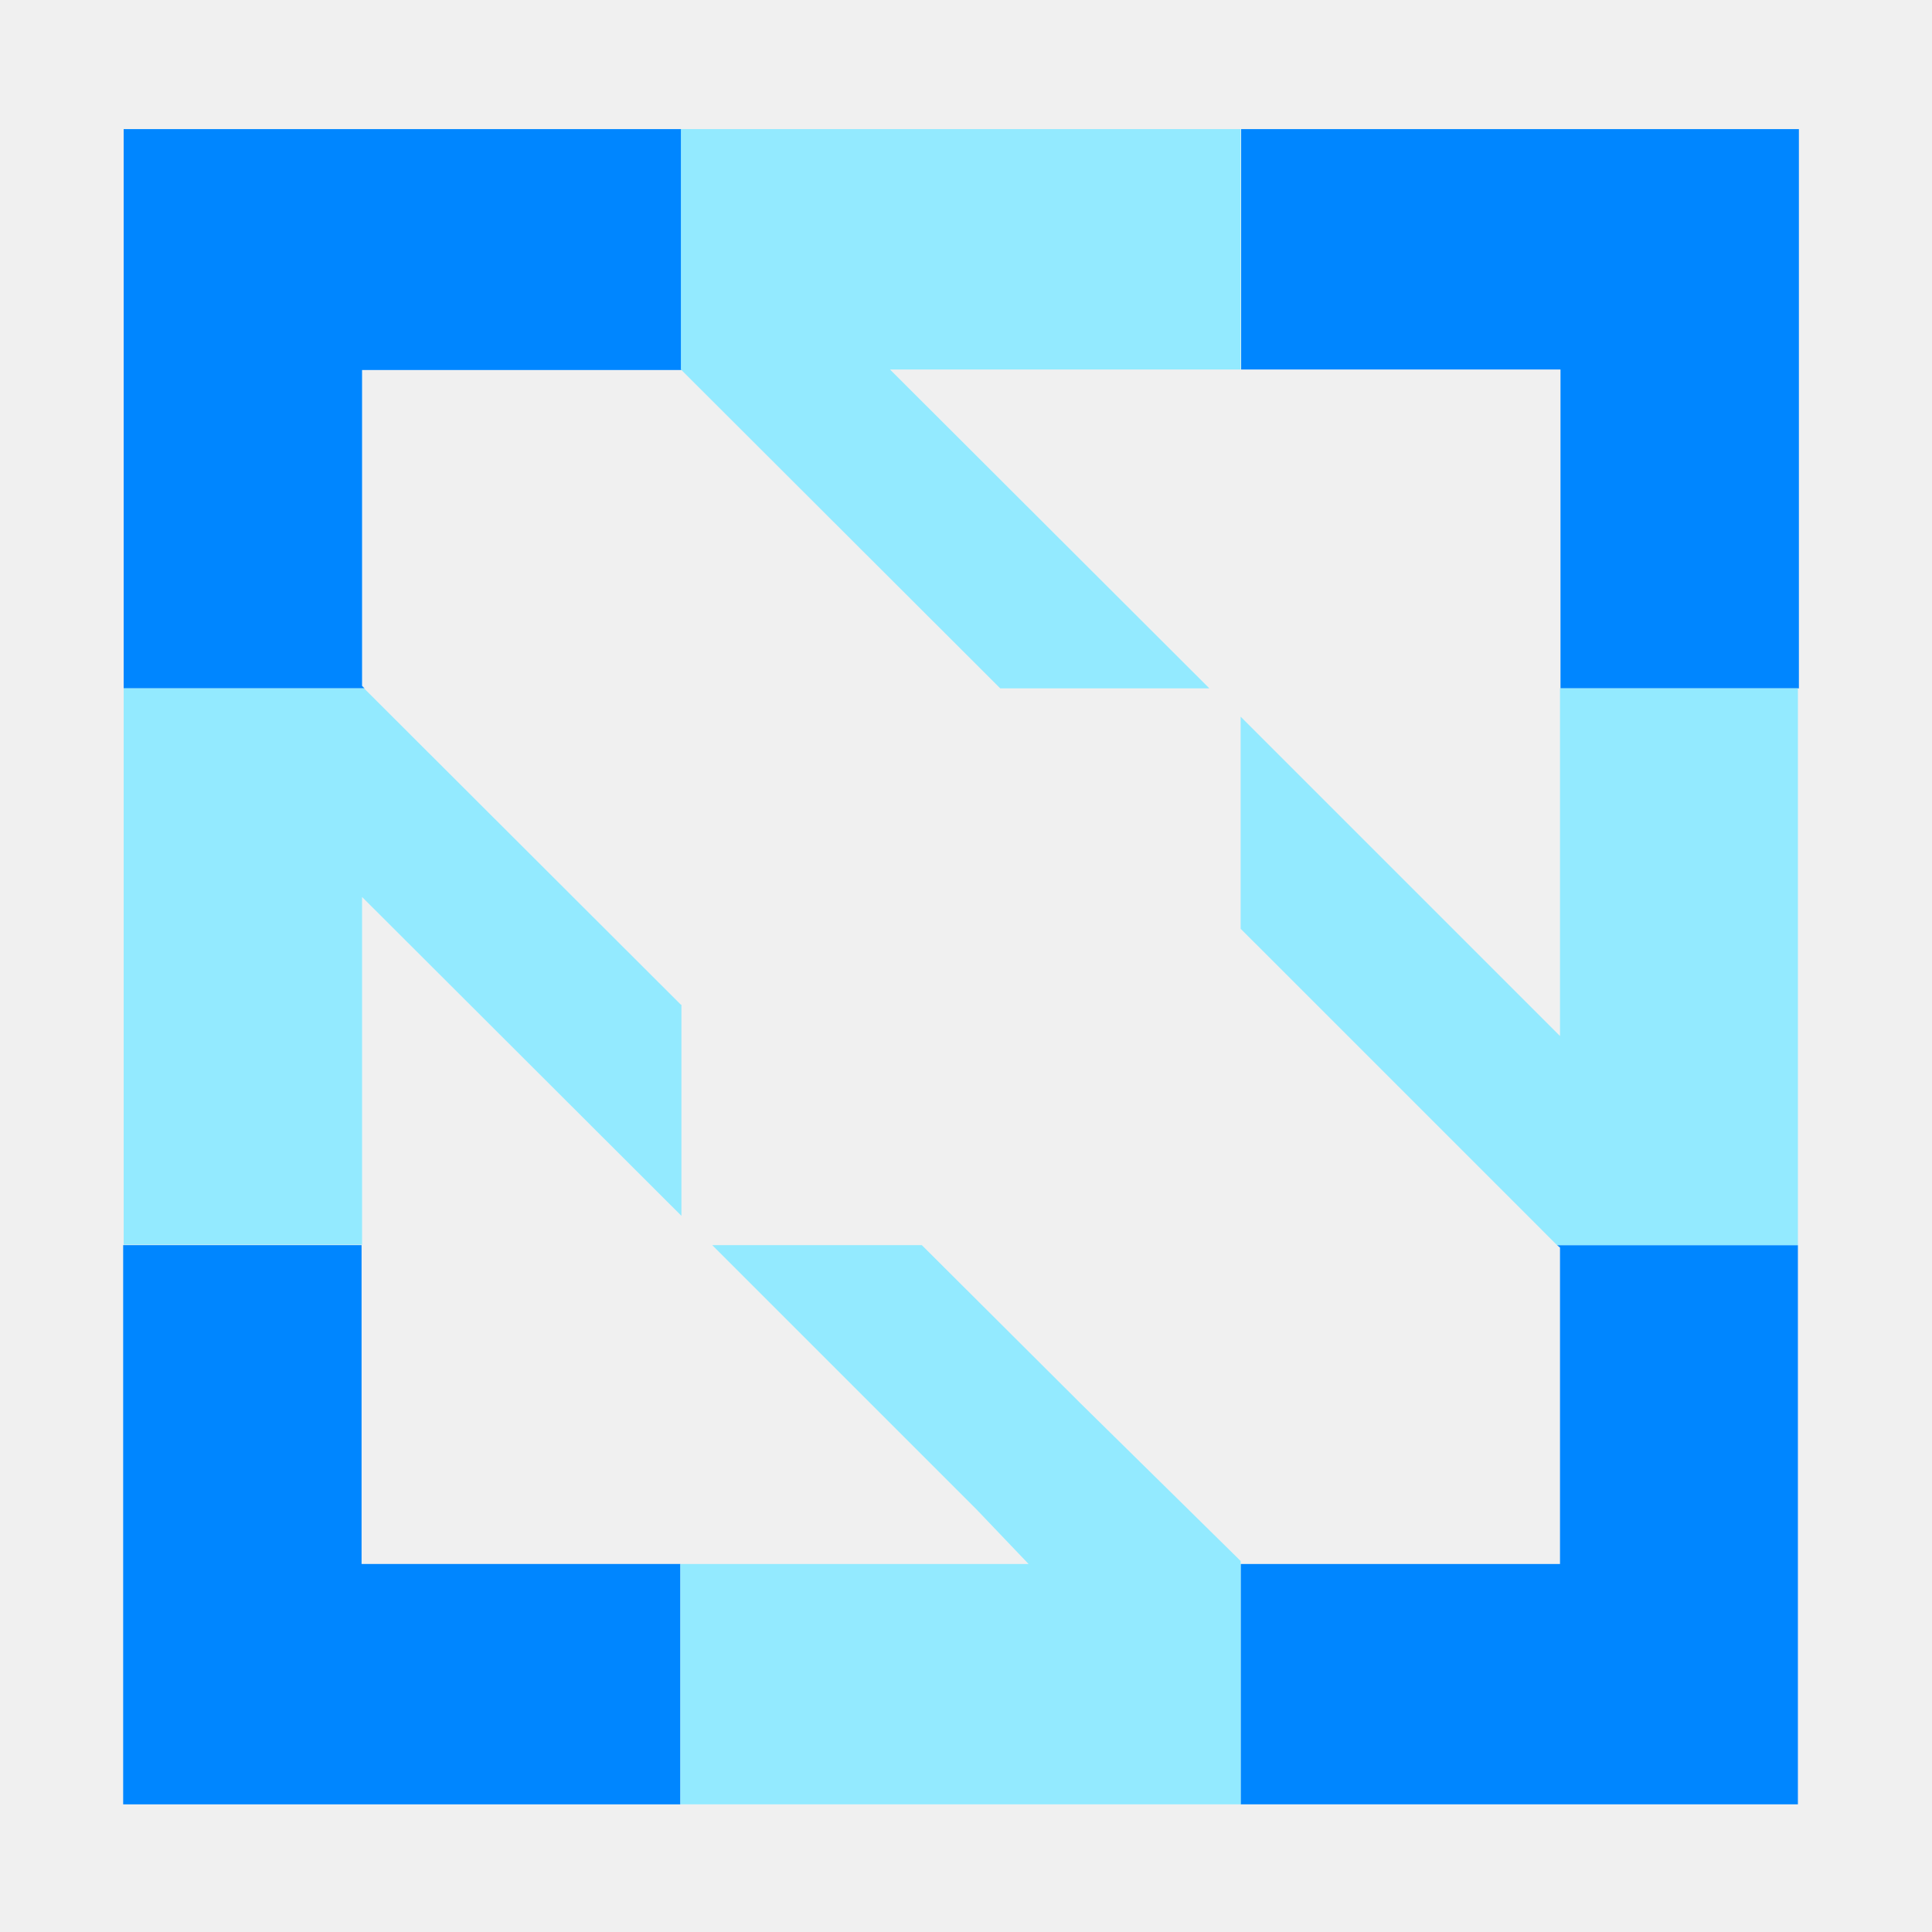
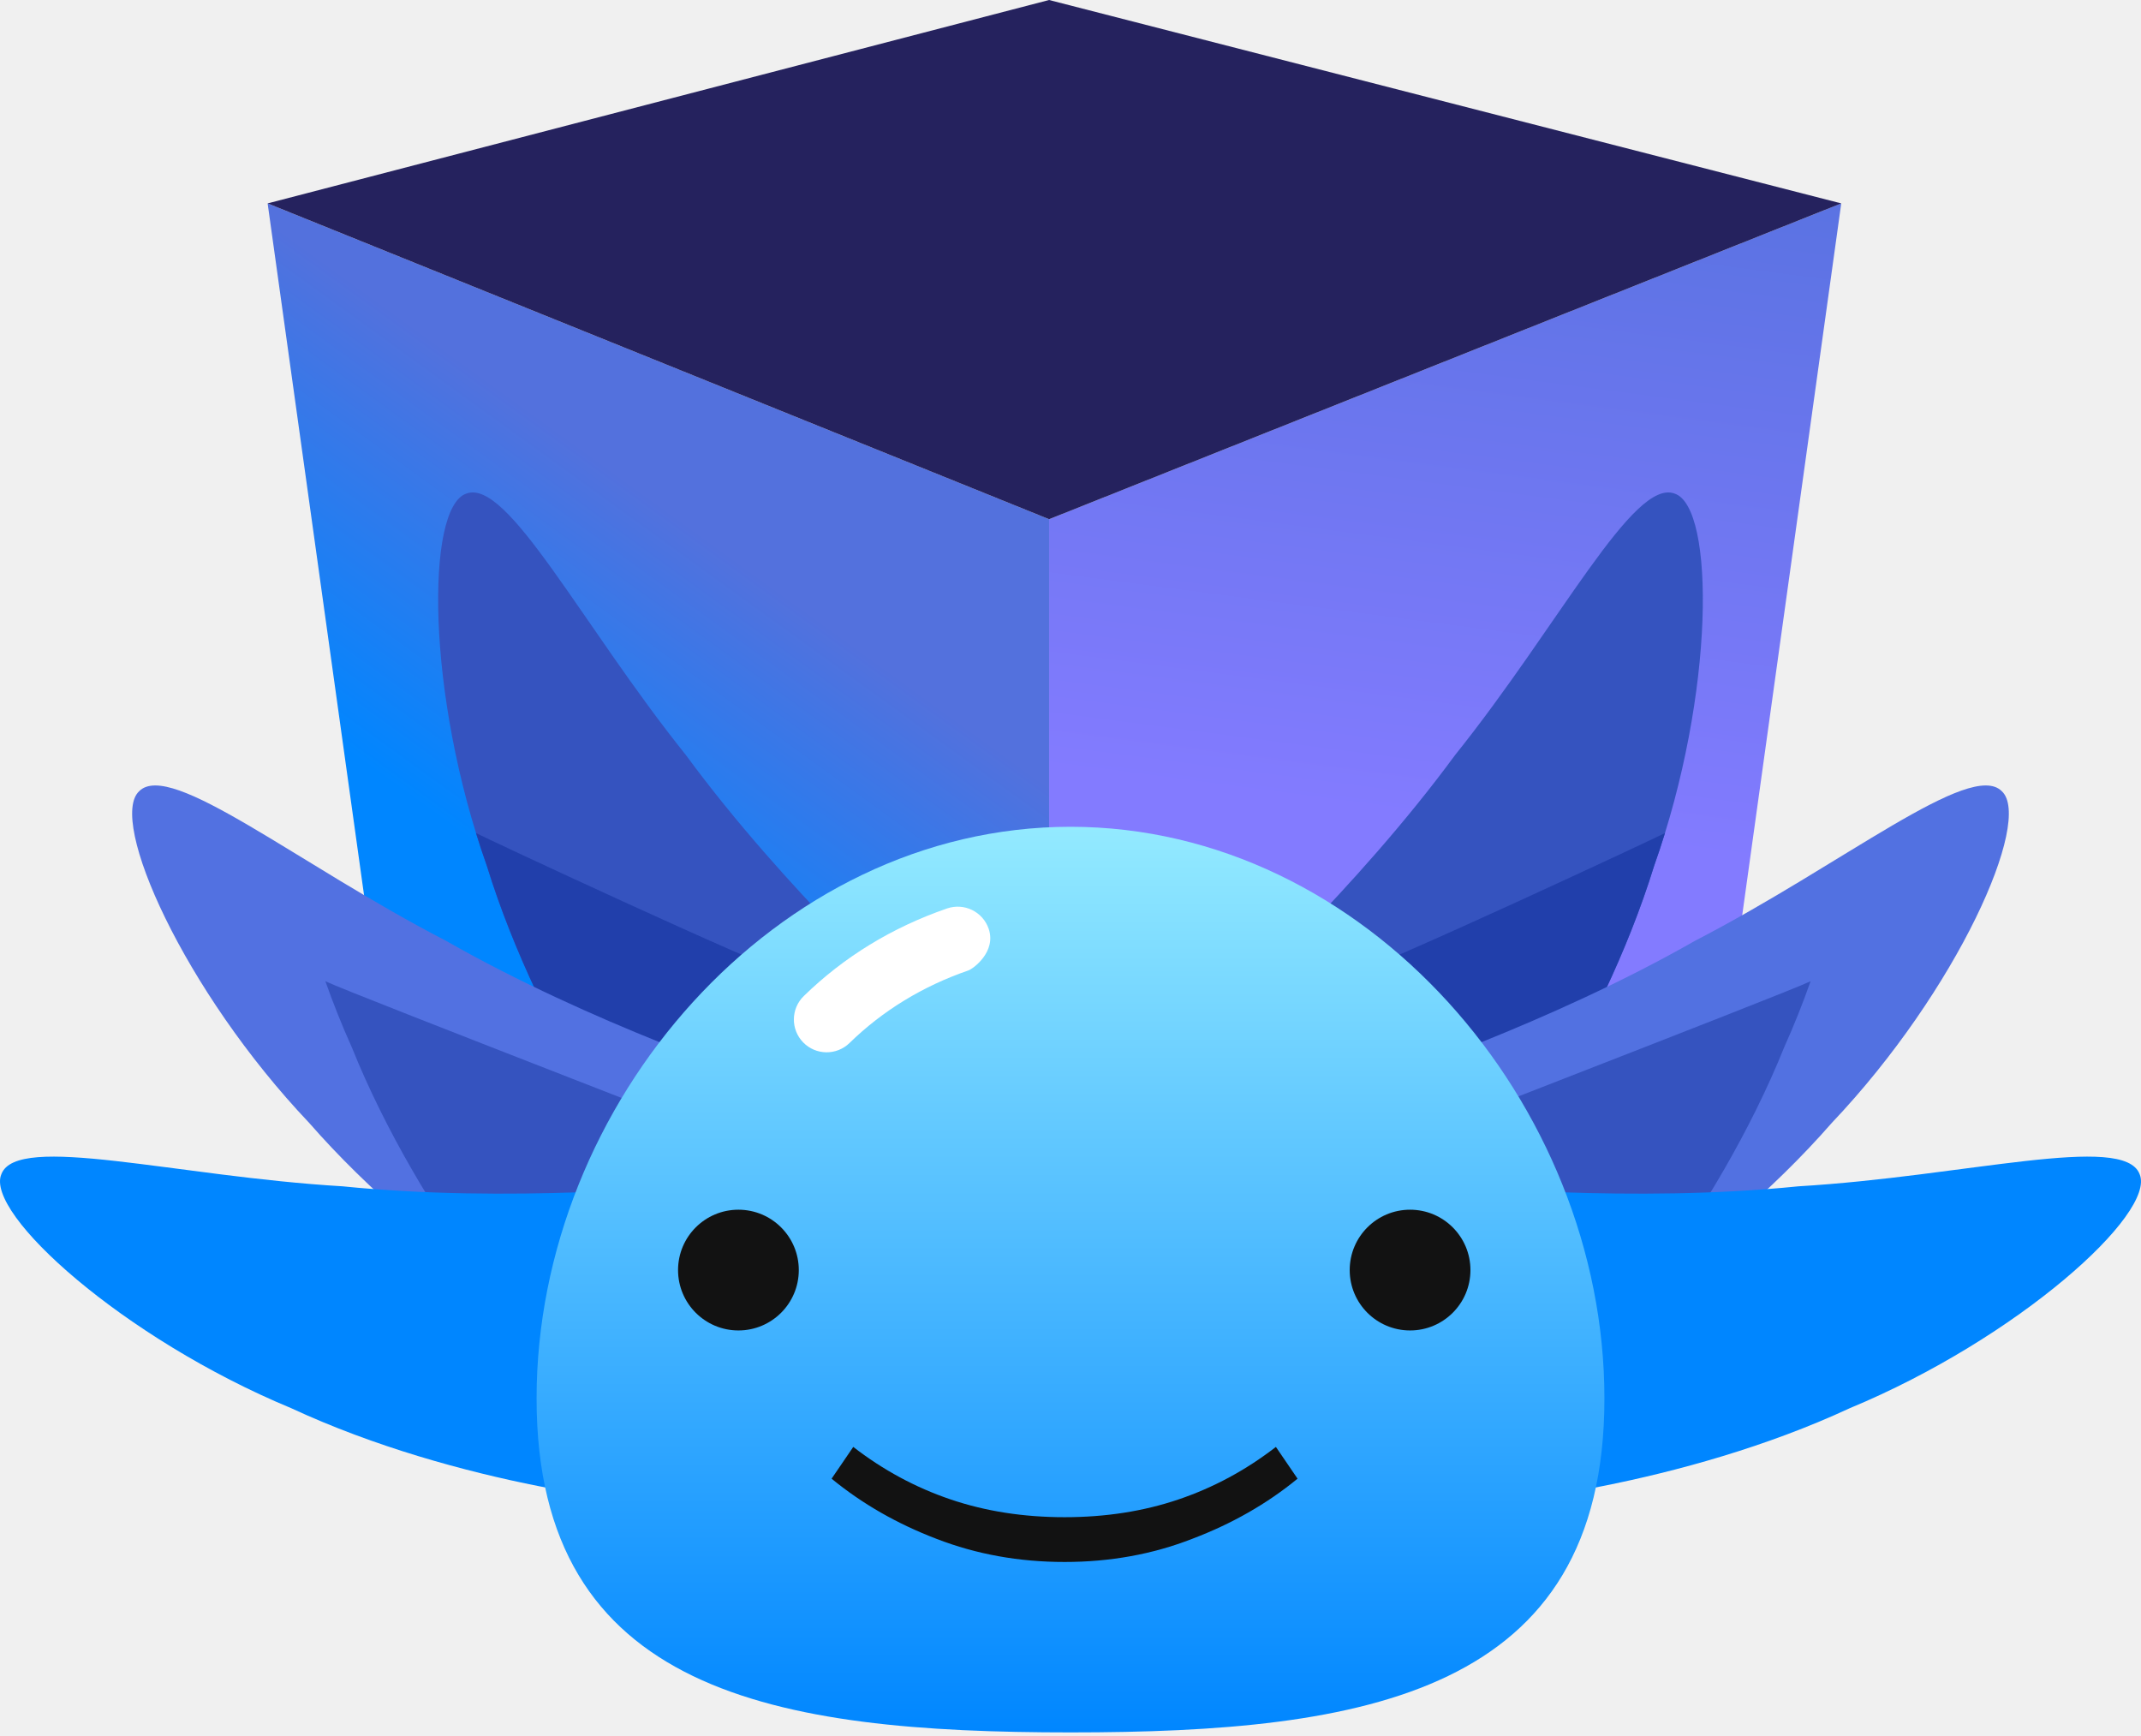
- <svg xmlns="http://www.w3.org/2000/svg" version="1.1" id="a" x="0px" y="0px" viewBox="0 0 389 389" style="enable-background:new 0 0 389 389;" xml:space="preserve">
-   <style type="text/css">
- 	.st0{fill:#0086FF;}
- 	.st1{fill:#93EAFF;}
- </style>
-   <g>
-     <path class="st0" d="M72.8,250.7h-48v112.6h112.2v-48.4H72.8V250.7z" />
-     <path class="st0" d="M314.1,251.2v63.7h-64.3v48.4h112.2V250.7h-48.5L314.1,251.2z" />
-     <path class="st0" d="M24.9,138.6h48.5l-0.5-0.5V74.5h64.3V26H24.9V138.6z" />
-     <path class="st0" d="M249.9,26v48.4h64.3v64.2h48V26C362.1,26,249.9,26,249.9,26z" />
-     <path class="st1" d="M243.5,138.6l-64.3-64.2h70.6V26H137.1v48.4l64.3,64.2H243.5z" />
-     <path class="st1" d="M185.6,250.7h-42.2l53.2,53.2l10.5,11h-70.1v48.4h112.8v-49l-32.1-31.6L185.6,250.7z" />
-     <path class="st1" d="M314.1,138.6v70l-11.1-11.1l-53.2-53.2V187l31.6,31.6l32.1,32.1h48.5V138.6H314.1L314.1,138.6z" />
-     <path class="st1" d="M137.1,202.3l-63.8-63.7H24.9v112h48v-70l64.3,64.2V202.3z" />
-   </g>
+ <svg xmlns="http://www.w3.org/2000/svg" viewBox="0 0 480 389" fill="none">
+   <path d="M235.199 338.391L385.263 243.508L412.798 45.595L235.199 116.394V338.391Z" fill="url(#paint0_linear_24_92)" />
+   <path d="M60 45.595L87.59 243.531L235.199 338.391V116.394L60 45.595Z" fill="url(#paint1_linear_24_92)" />
+   <path d="M235.199 116.399L60 45.599L235.199 0L412.798 45.599L235.199 116.399Z" fill="#25225E" />
+   <path d="M326.905 274.771C315.304 287.225 292.669 286.02 277.776 273.137C262.846 260.23 259.87 241.776 269.891 230.99C275.153 225.719 304.084 199.405 326.228 169.265C349.613 140.088 366.209 107.082 375.471 110.667C384.508 113.724 384.535 155.563 370.843 194.111C358.739 233.285 332.917 269.169 326.905 274.771Z" fill="#3553BF" />
+   <path d="M299.618 219.767C311.229 215.933 371.773 187.577 373.277 186.762C372.52 189.217 371.709 191.669 370.842 194.108C358.738 233.283 332.916 269.167 326.904 274.767C315.302 287.222 292.668 286.016 277.774 273.133C272.152 268.273 268.227 262.626 266.051 256.898C266.622 254.118 267.609 230.335 299.618 219.767Z" fill="#213FAB" />
+   <path d="M337.761 307.608C322.102 314.279 301.909 303.983 293.531 286.162C285.129 268.306 289.906 250.232 303.442 244.445C310.391 241.767 347.516 229.472 379.993 210.92C413.213 193.755 441.784 170.334 448.79 177.372C455.806 183.835 438.839 222.079 410.671 251.745C383.701 282.627 345.53 304.931 337.761 307.608Z" fill="#5271E1" />
+   <path d="M405.927 219.977C404.181 224.919 402.214 229.88 400.011 234.765C384.723 272.809 356.032 306.447 349.58 311.533C336.993 322.991 314.535 319.926 300.752 305.86C286.935 291.77 285.49 273.131 296.364 263.207C297.444 262.29 400.17 222.767 405.927 219.977Z" fill="#3553BF" />
+   <path d="M325.355 337.176C308.336 336.916 294.06 319.312 293.635 299.625C293.203 279.895 304.907 265.316 319.626 265.522C327.063 265.893 365.984 269.725 403.194 265.953C440.521 263.748 476.137 253.938 479.686 263.216C483.475 271.97 452.445 300.037 414.662 315.716C377.481 332.991 333.542 337.883 325.355 337.176Z" fill="#0086FF" />
+   <path d="M153.093 274.771C164.695 287.225 187.329 286.02 202.223 273.137C217.152 260.23 220.128 241.776 210.107 230.989C204.846 225.719 175.914 199.405 153.771 169.265C130.385 140.088 113.79 107.082 104.527 110.667C95.491 113.724 95.463 155.563 109.155 194.111C121.259 233.285 147.082 269.17 153.093 274.771Z" fill="#3553BF" />
+   <path d="M180.374 219.767C168.764 215.933 108.219 187.577 106.715 186.762C107.472 189.217 108.283 191.669 109.15 194.108C121.254 233.283 147.076 269.167 153.089 274.767C164.69 287.222 187.324 286.016 202.218 273.133C207.84 268.273 211.765 262.626 213.941 256.898C213.37 254.118 212.383 230.335 180.374 219.767Z" fill="#213FAB" />
+   <path d="M142.235 307.608C157.895 314.278 178.088 303.983 186.467 286.162C194.869 268.306 190.091 250.231 176.554 244.444C169.607 241.766 132.481 229.471 100.004 210.92C66.784 193.754 38.214 170.334 31.207 177.372C24.191 183.835 41.158 222.079 69.325 251.745C96.296 282.626 134.468 304.93 142.235 307.608Z" fill="#5271E1" />
+   <path d="M72.947 219.977C74.692 224.918 76.661 229.879 78.864 234.765C94.151 272.809 122.842 306.446 129.295 311.532C141.882 322.989 164.339 319.924 178.122 305.858C191.939 291.768 193.384 273.129 182.51 263.205C181.43 262.288 78.704 222.767 72.947 219.977Z" fill="#3553BF" />
+   <path d="M154.646 337.177C171.665 336.916 185.942 319.311 186.366 299.624C186.798 279.895 175.095 265.316 160.375 265.521C152.938 265.894 114.018 269.725 76.808 265.952C39.48 263.746 3.862 253.939 0.314 263.216C-3.475 271.97 27.555 300.037 65.338 315.715C102.521 332.991 146.461 337.883 154.646 337.177Z" fill="#0086FF" />
+   <path d="M359.703 313.514C359.703 379.623 306.11 388.379 240.001 388.379C173.892 388.379 120.299 379.622 120.299 313.514C120.299 247.405 173.89 185.351 240 185.351C306.11 185.351 359.703 247.405 359.703 313.514Z" fill="url(#paint2_linear_24_92)" />
+   <path d="M217.105 217.558C206.876 221.084 197.911 226.556 190.458 233.822C187.552 236.655 182.902 236.596 180.068 233.69C177.236 230.784 177.296 226.133 180.201 223.3C189.218 214.511 200.022 207.905 212.314 203.665C216.15 202.343 220.338 204.378 221.654 208.215C223.428 213.379 218.163 217.193 217.105 217.558Z" fill="white" />
+   <path d="M165.55 298.266C173.025 298.266 179.085 292.206 179.085 284.732C179.085 277.257 173.025 271.197 165.55 271.197C158.076 271.197 152.016 277.257 152.016 284.732C152.016 292.206 158.076 298.266 165.55 298.266Z" fill="#121212" />
+   <path d="M316.131 298.266C323.605 298.266 329.665 292.206 329.665 284.731C329.665 277.256 323.605 271.197 316.131 271.197C308.656 271.197 302.596 277.256 302.596 284.731C302.596 292.206 308.656 298.266 316.131 298.266Z" fill="#121212" />
+   <path d="M238.673 340.132C247.882 340.132 256.407 338.801 264.249 336.139C272.091 333.477 279.358 329.556 286.049 324.376L290.905 331.498C284.071 337.11 276.192 341.607 267.271 344.988C258.422 348.442 248.888 350.168 238.673 350.168C228.456 350.168 218.887 348.442 209.966 344.988C201.116 341.607 193.274 337.11 186.439 331.498L191.295 324.376C197.987 329.556 205.254 333.477 213.096 336.139C220.938 338.801 229.463 340.132 238.673 340.132Z" fill="#121212" />
+   <defs>
+     <linearGradient id="paint0_linear_24_92" x1="328.799" y1="184.798" x2="351.598" y2="10.8" gradientUnits="userSpaceOnUse">
+       <stop stop-color="#837BFF" />
+       <stop offset="1" stop-color="#5371DD" />
+     </linearGradient>
+     <linearGradient id="paint1_linear_24_92" x1="110.4" y1="191.998" x2="160.799" y2="122.398" gradientUnits="userSpaceOnUse">
+       <stop stop-color="#0086FF" />
+       <stop offset="1" stop-color="#5371DD" />
+     </linearGradient>
+     <linearGradient id="paint2_linear_24_92" x1="240.001" y1="185.351" x2="240.001" y2="388.379" gradientUnits="userSpaceOnUse">
+       <stop stop-color="#93EAFF" />
+       <stop offset="1" stop-color="#0086FF" />
+     </linearGradient>
+   </defs>
</svg>
